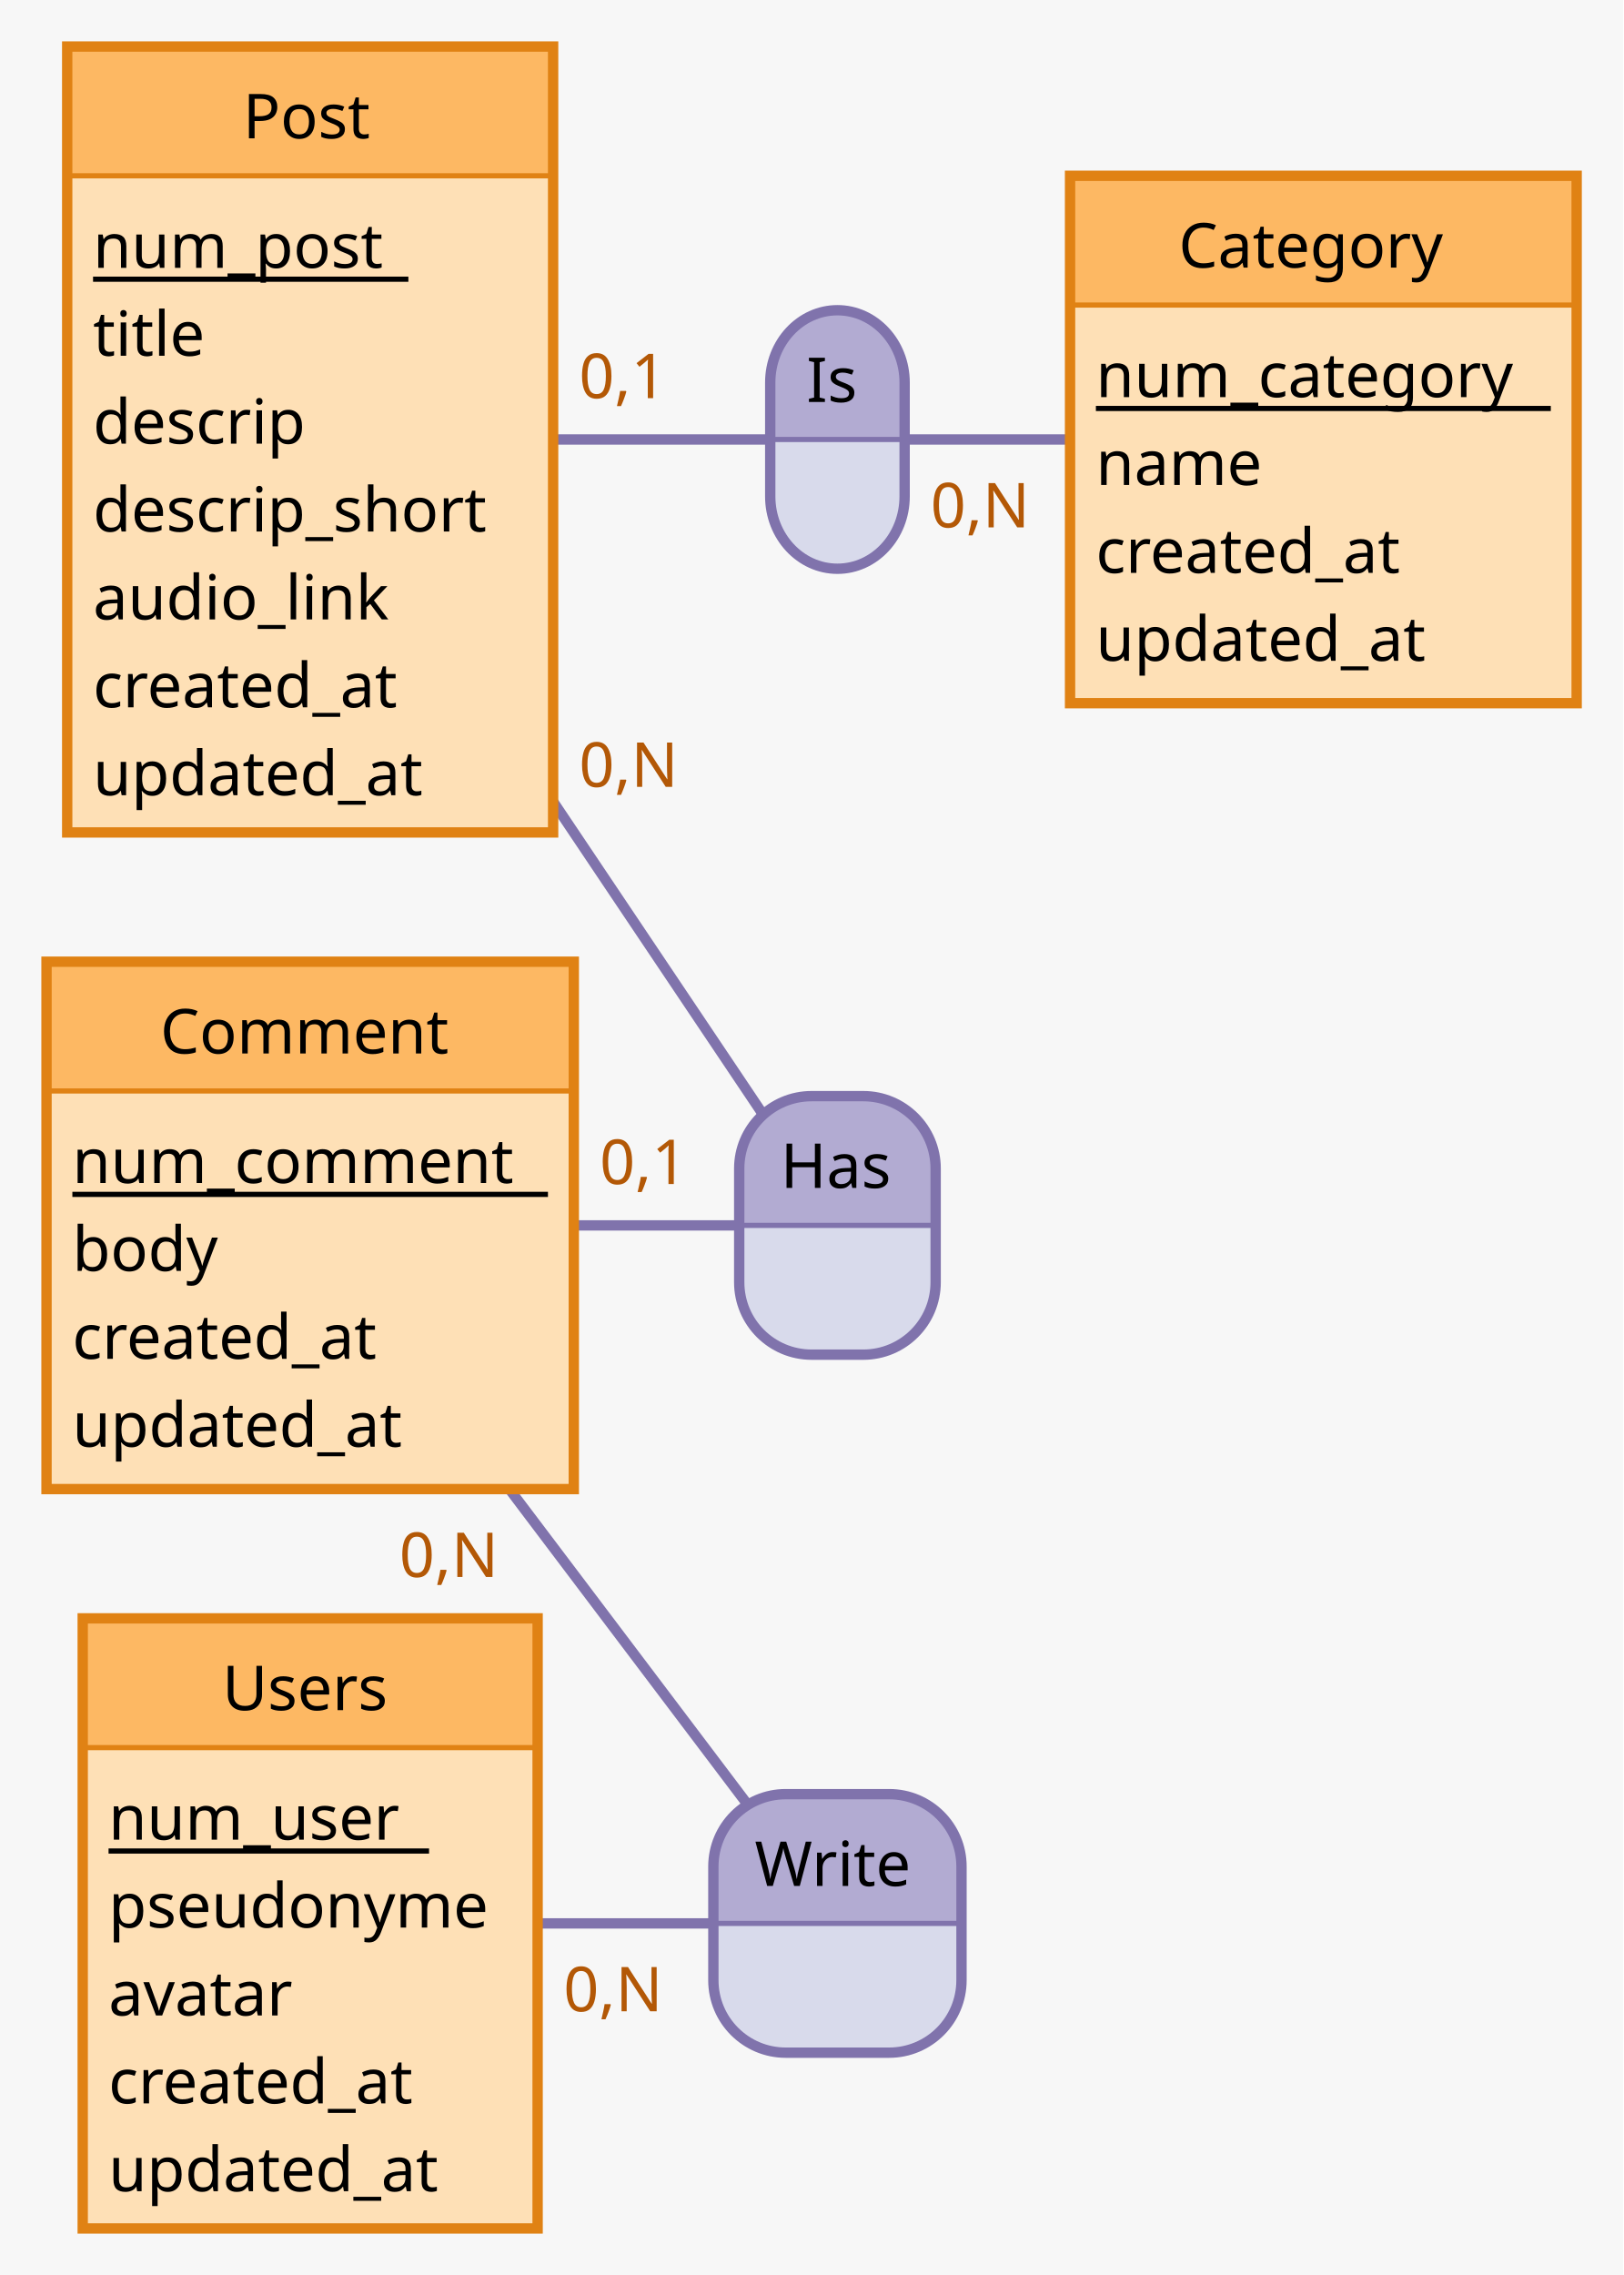
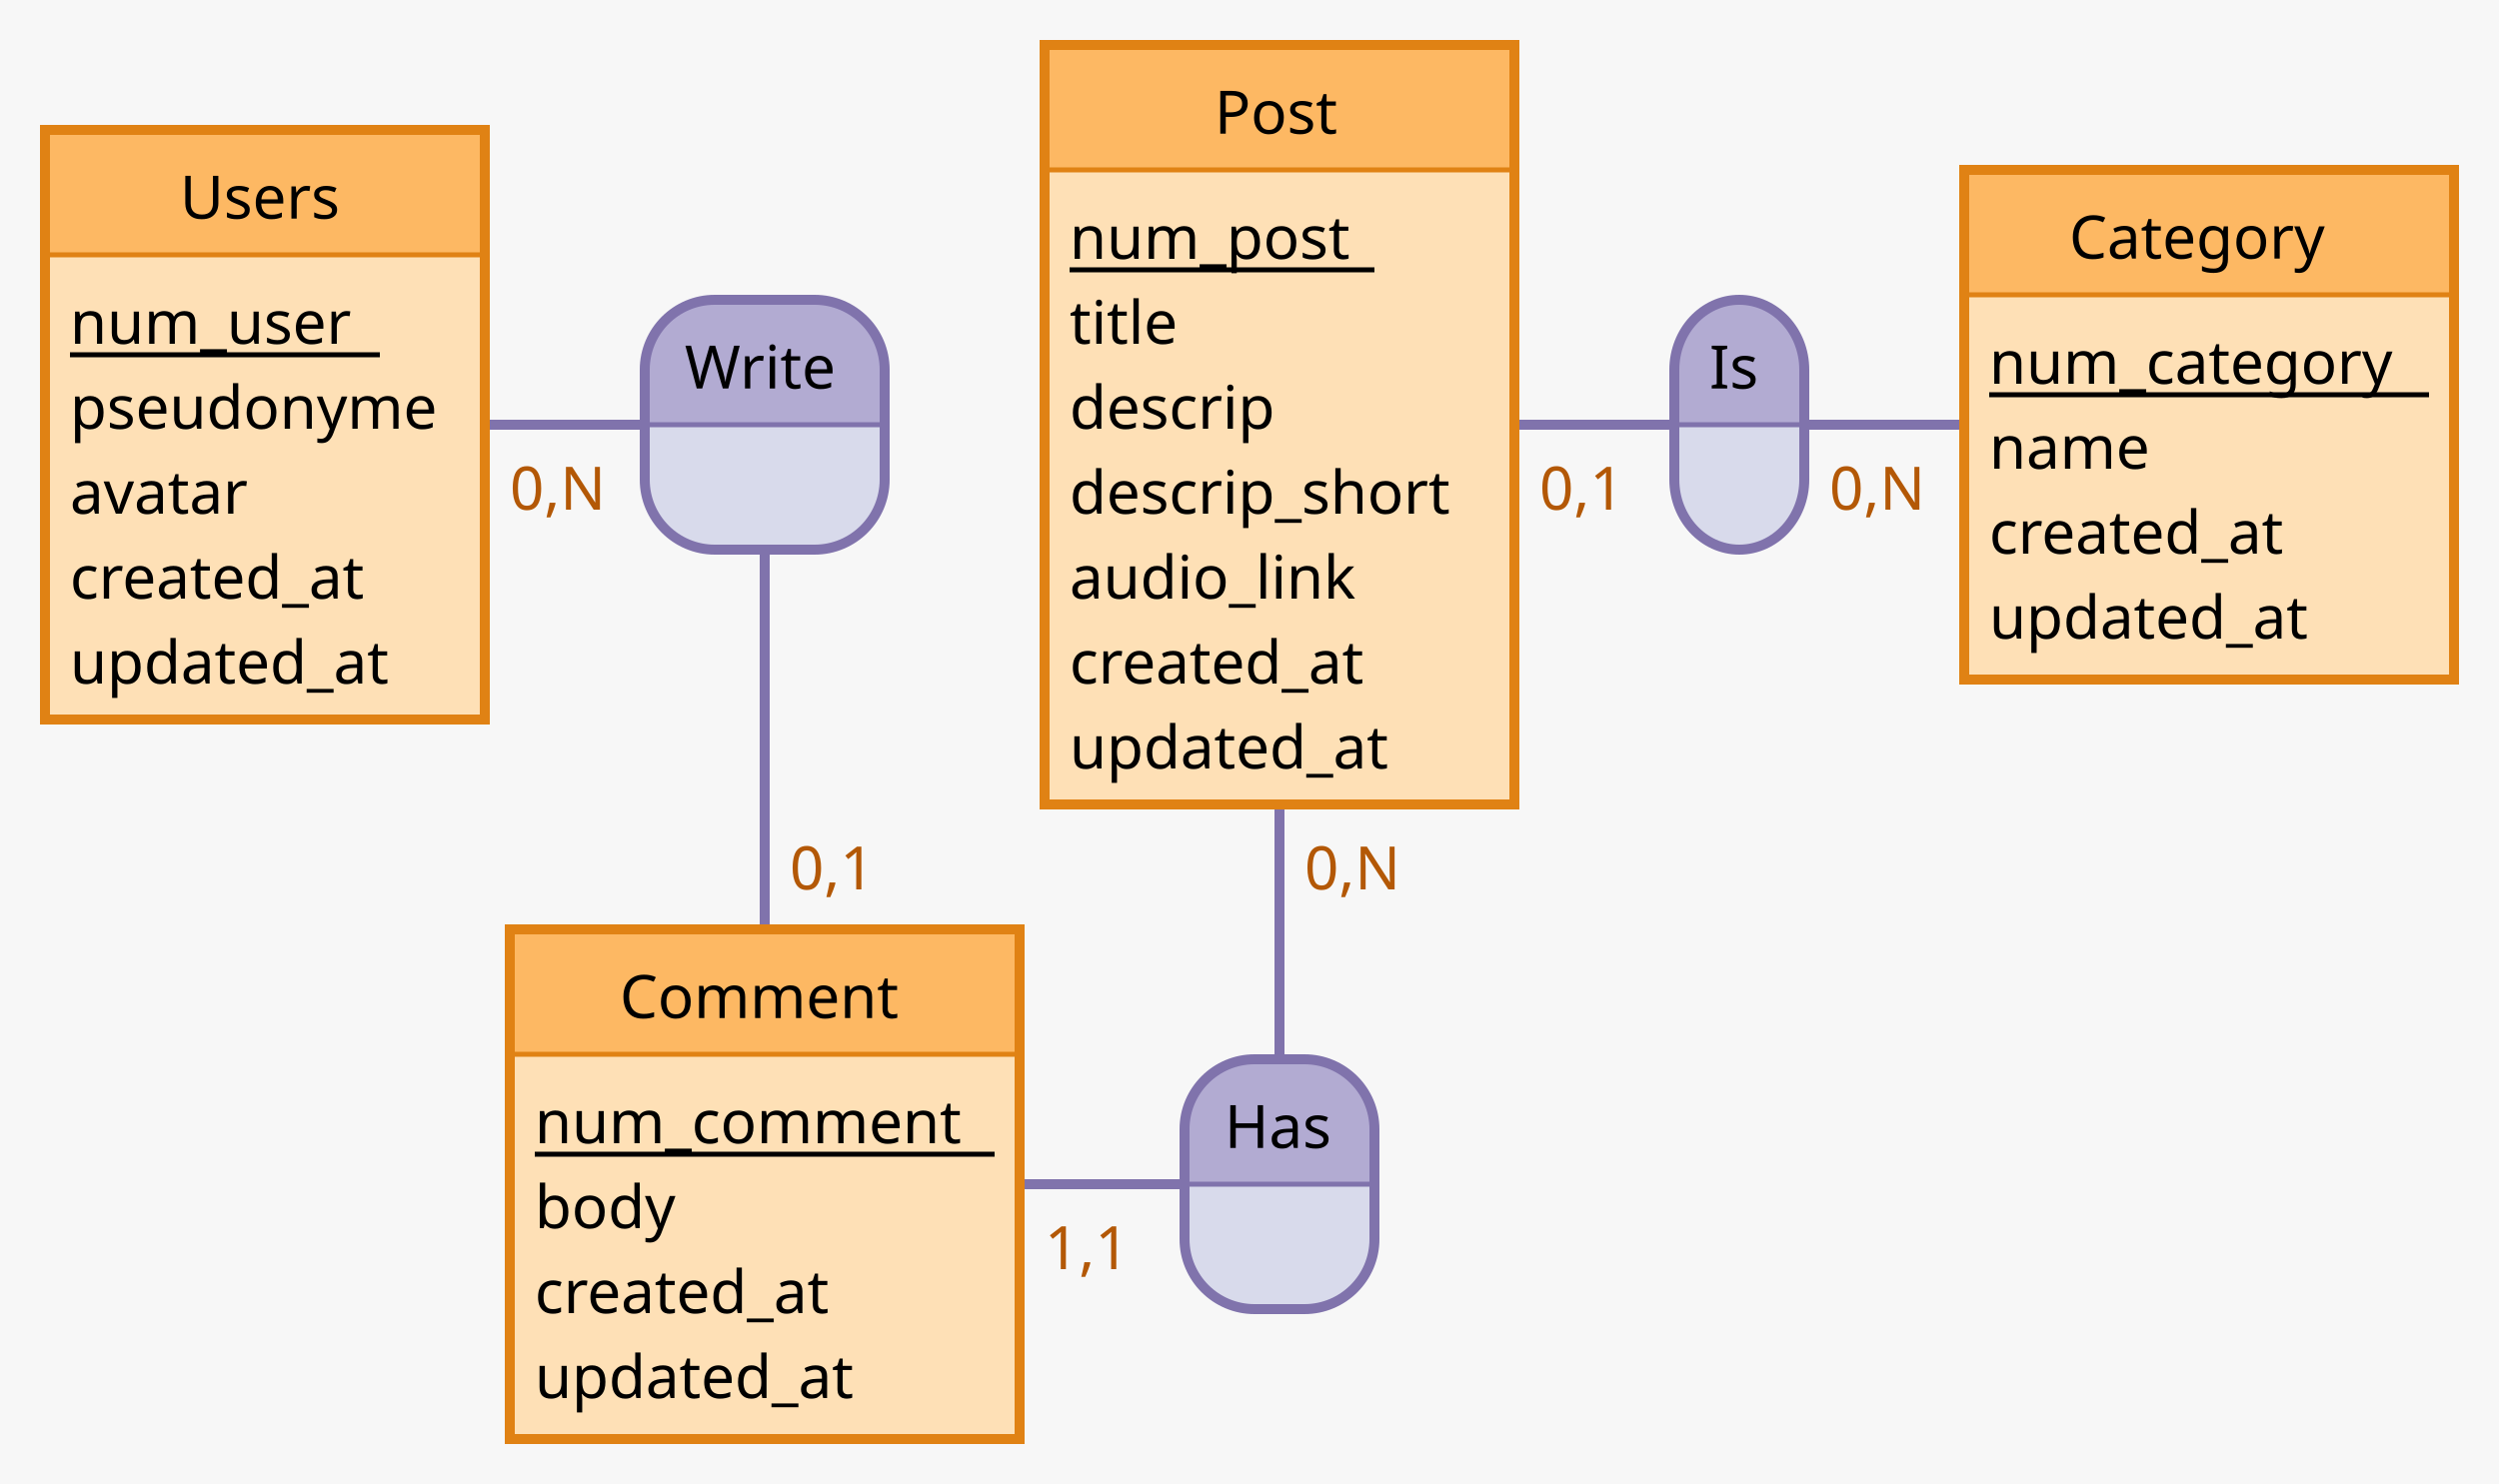
- <svg xmlns="http://www.w3.org/2000/svg" width="314" height="440" viewBox="0 0 314 440">
-   <rect x="0" y="0" width="314" height="440" fill="#f7f7f7" stroke="none" stroke-width="0" />
+ <svg xmlns="http://www.w3.org/2000/svg" width="500" height="297" viewBox="0 0 500 297">
+   <rect x="0" y="0" width="500" height="297" fill="#f7f7f7" stroke="none" stroke-width="0" />
  <g>
-     <line x1="60" y1="85" x2="162" y2="85" stroke="#8073ac" stroke-width="2" />
-     <line x1="256" y1="85" x2="162" y2="85" stroke="#8073ac" stroke-width="2" />
+     <line x1="53" y1="85" x2="153" y2="85" stroke="#8073ac" stroke-width="2" />
+     <line x1="153" y1="237" x2="153" y2="85" stroke="#8073ac" stroke-width="2" />
    <g>
-       <path d="M161 60 a14 14 90 0 1 14 14 V85 h-26 V74 a14 14 90 0 1 14 -14" fill="#b2abd2" stroke="#b2abd2" stroke-width="0" />
-       <path d="M175 85 v11 a14 14 90 0 1 -14 14 H163 a14 14 90 0 1 -14 -14 V85 H26" fill="#d8daeb" stroke="#d8daeb" stroke-width="0" />
-       <rect x="149" y="60" width="26" height="50" fill="none" rx="14" stroke="#8073ac" stroke-width="2" />
-       <line x1="149" y1="85" x2="175" y2="85" stroke="#8073ac" stroke-width="1" />
-       <text x="156" y="77.75" fill="#000000" font-family="Verdana" font-size="12">Is</text>
+       <path d="M163 60 a14 14 90 0 1 14 14 V85 h-48 V74 a14 14 90 0 1 14 -14" fill="#b2abd2" stroke="#b2abd2" stroke-width="0" />
+       <path d="M177 85 v11 a14 14 90 0 1 -14 14 H143 a14 14 90 0 1 -14 -14 V85 H48" fill="#d8daeb" stroke="#d8daeb" stroke-width="0" />
+       <rect x="129" y="60" width="48" height="50" fill="none" rx="14" stroke="#8073ac" stroke-width="2" />
+       <line x1="129" y1="85" x2="177" y2="85" stroke="#8073ac" stroke-width="1" />
+       <text x="137" y="77.75" fill="#000000" font-family="Verdana" font-size="12">Write</text>
    </g>
-     <text x="112" y="77" fill="#b35806" font-family="Verdana" font-size="12">0,1</text>
-     <text x="180" y="102" fill="#b35806" font-family="Verdana" font-size="12">0,N</text>
+     <text x="102" y="102" fill="#b35806" font-family="Verdana" font-size="12">0,N</text>
+     <text x="158" y="178" fill="#b35806" font-family="Verdana" font-size="12">0,1</text>
  </g>
  <g>
-     <line x1="60" y1="237" x2="162" y2="237" stroke="#8073ac" stroke-width="2" />
-     <line x1="60" y1="85" x2="162" y2="237" stroke="#8073ac" stroke-width="2" />
+     <line x1="256" y1="85" x2="348" y2="85" stroke="#8073ac" stroke-width="2" />
+     <line x1="442" y1="85" x2="348" y2="85" stroke="#8073ac" stroke-width="2" />
    <g>
-       <path d="M167 212 a14 14 90 0 1 14 14 V237 h-38 V226 a14 14 90 0 1 14 -14" fill="#b2abd2" stroke="#b2abd2" stroke-width="0" />
-       <path d="M181 237 v11 a14 14 90 0 1 -14 14 H157 a14 14 90 0 1 -14 -14 V237 H38" fill="#d8daeb" stroke="#d8daeb" stroke-width="0" />
-       <rect x="143" y="212" width="38" height="50" fill="none" rx="14" stroke="#8073ac" stroke-width="2" />
-       <line x1="143" y1="237" x2="181" y2="237" stroke="#8073ac" stroke-width="1" />
-       <text x="151" y="229.75" fill="#000000" font-family="Verdana" font-size="12">Has</text>
+       <path d="M347 60 a14 14 90 0 1 14 14 V85 h-26 V74 a14 14 90 0 1 14 -14" fill="#b2abd2" stroke="#b2abd2" stroke-width="0" />
+       <path d="M361 85 v11 a14 14 90 0 1 -14 14 H349 a14 14 90 0 1 -14 -14 V85 H26" fill="#d8daeb" stroke="#d8daeb" stroke-width="0" />
+       <rect x="335" y="60" width="26" height="50" fill="none" rx="14" stroke="#8073ac" stroke-width="2" />
+       <line x1="335" y1="85" x2="361" y2="85" stroke="#8073ac" stroke-width="1" />
+       <text x="342" y="77.75" fill="#000000" font-family="Verdana" font-size="12">Is</text>
    </g>
-     <text x="116" y="229" fill="#b35806" font-family="Verdana" font-size="12">0,1</text>
-     <text x="112" y="152.18" fill="#b35806" font-family="Verdana" font-size="12">0,N</text>
+     <text x="308" y="102" fill="#b35806" font-family="Verdana" font-size="12">0,1</text>
+     <text x="366" y="102" fill="#b35806" font-family="Verdana" font-size="12">0,N</text>
  </g>
  <g>
-     <line x1="60" y1="372" x2="162" y2="372" stroke="#8073ac" stroke-width="2" />
-     <line x1="60" y1="237" x2="162" y2="372" stroke="#8073ac" stroke-width="2" />
+     <line x1="153" y1="237" x2="256" y2="237" stroke="#8073ac" stroke-width="2" />
+     <line x1="256" y1="85" x2="256" y2="237" stroke="#8073ac" stroke-width="2" />
    <g>
-       <path d="M172 347 a14 14 90 0 1 14 14 V372 h-48 V361 a14 14 90 0 1 14 -14" fill="#b2abd2" stroke="#b2abd2" stroke-width="0" />
-       <path d="M186 372 v11 a14 14 90 0 1 -14 14 H152 a14 14 90 0 1 -14 -14 V372 H48" fill="#d8daeb" stroke="#d8daeb" stroke-width="0" />
-       <rect x="138" y="347" width="48" height="50" fill="none" rx="14" stroke="#8073ac" stroke-width="2" />
-       <line x1="138" y1="372" x2="186" y2="372" stroke="#8073ac" stroke-width="1" />
-       <text x="146" y="364.75" fill="#000000" font-family="Verdana" font-size="12">Write</text>
+       <path d="M261 212 a14 14 90 0 1 14 14 V237 h-38 V226 a14 14 90 0 1 14 -14" fill="#b2abd2" stroke="#b2abd2" stroke-width="0" />
+       <path d="M275 237 v11 a14 14 90 0 1 -14 14 H251 a14 14 90 0 1 -14 -14 V237 H38" fill="#d8daeb" stroke="#d8daeb" stroke-width="0" />
+       <rect x="237" y="212" width="38" height="50" fill="none" rx="14" stroke="#8073ac" stroke-width="2" />
+       <line x1="237" y1="237" x2="275" y2="237" stroke="#8073ac" stroke-width="1" />
+       <text x="245" y="229.75" fill="#000000" font-family="Verdana" font-size="12">Has</text>
    </g>
-     <text x="109" y="389" fill="#b35806" font-family="Verdana" font-size="12">0,N</text>
-     <text x="77.23" y="305" fill="#b35806" font-family="Verdana" font-size="12">0,N</text>
+     <text x="209" y="254" fill="#b35806" font-family="Verdana" font-size="12">1,1</text>
+     <text x="261" y="178" fill="#b35806" font-family="Verdana" font-size="12">0,N</text>
  </g>
  <g>
    <g>
-       <rect x="13" y="9" width="94" height="25" fill="#fdb863" stroke="none" stroke-width="0" opacity="1" />
-       <rect x="13" y="34" width="94" height="127" fill="#fee0b6" stroke="none" stroke-width="0" opacity="1" />
-       <rect x="13" y="9" width="94" height="152" fill="none" stroke="#e08214" stroke-width="2" opacity="1" />
-       <line x1="13" y1="34" x2="107" y2="34" stroke="#e08214" stroke-width="1" />
+       <rect x="9" y="26" width="88" height="25" fill="#fdb863" stroke="none" stroke-width="0" opacity="1" />
+       <rect x="9" y="51" width="88" height="93" fill="#fee0b6" stroke="none" stroke-width="0" opacity="1" />
+       <rect x="9" y="26" width="88" height="118" fill="none" stroke="#e08214" stroke-width="2" opacity="1" />
+       <line x1="9" y1="51" x2="97" y2="51" stroke="#e08214" stroke-width="1" />
    </g>
-     <text x="47" y="26.75" fill="#000000" font-family="Verdana" font-size="12">Post</text>
-     <text x="18" y="51.8" fill="#000000" font-family="Verdana" font-size="12">num_post</text>
-     <line x1="18" y1="54" x2="79" y2="54" stroke="#000000" stroke-width="1" />
-     <text x="18" y="68.8" fill="#000000" font-family="Verdana" font-size="12">title</text>
-     <text x="18" y="85.8" fill="#000000" font-family="Verdana" font-size="12">descrip</text>
-     <text x="18" y="102.8" fill="#000000" font-family="Verdana" font-size="12">descrip_short</text>
-     <text x="18" y="119.8" fill="#000000" font-family="Verdana" font-size="12">audio_link</text>
-     <text x="18" y="136.8" fill="#000000" font-family="Verdana" font-size="12">created_at</text>
-     <text x="18" y="153.8" fill="#000000" font-family="Verdana" font-size="12">updated_at</text>
+     <text x="36" y="43.75" fill="#000000" font-family="Verdana" font-size="12">Users</text>
+     <text x="14" y="68.8" fill="#000000" font-family="Verdana" font-size="12">num_user</text>
+     <line x1="14" y1="71" x2="76" y2="71" stroke="#000000" stroke-width="1" />
+     <text x="14" y="85.8" fill="#000000" font-family="Verdana" font-size="12">pseudonyme</text>
+     <text x="14" y="102.8" fill="#000000" font-family="Verdana" font-size="12">avatar</text>
+     <text x="14" y="119.8" fill="#000000" font-family="Verdana" font-size="12">created_at</text>
+     <text x="14" y="136.8" fill="#000000" font-family="Verdana" font-size="12">updated_at</text>
  </g>
  <g>
    <g>
-       <rect x="207" y="34" width="98" height="25" fill="#fdb863" stroke="none" stroke-width="0" opacity="1" />
-       <rect x="207" y="59" width="98" height="77" fill="#fee0b6" stroke="none" stroke-width="0" opacity="1" />
-       <rect x="207" y="34" width="98" height="102" fill="none" stroke="#e08214" stroke-width="2" opacity="1" />
-       <line x1="207" y1="59" x2="305" y2="59" stroke="#e08214" stroke-width="1" />
+       <rect x="209" y="9" width="94" height="25" fill="#fdb863" stroke="none" stroke-width="0" opacity="1" />
+       <rect x="209" y="34" width="94" height="127" fill="#fee0b6" stroke="none" stroke-width="0" opacity="1" />
+       <rect x="209" y="9" width="94" height="152" fill="none" stroke="#e08214" stroke-width="2" opacity="1" />
+       <line x1="209" y1="34" x2="303" y2="34" stroke="#e08214" stroke-width="1" />
    </g>
-     <text x="228" y="51.75" fill="#000000" font-family="Verdana" font-size="12">Category</text>
-     <text x="212" y="76.8" fill="#000000" font-family="Verdana" font-size="12">num_category</text>
-     <line x1="212" y1="79" x2="300" y2="79" stroke="#000000" stroke-width="1" />
-     <text x="212" y="93.8" fill="#000000" font-family="Verdana" font-size="12">name</text>
-     <text x="212" y="110.8" fill="#000000" font-family="Verdana" font-size="12">created_at</text>
-     <text x="212" y="127.8" fill="#000000" font-family="Verdana" font-size="12">updated_at</text>
+     <text x="243" y="26.75" fill="#000000" font-family="Verdana" font-size="12">Post</text>
+     <text x="214" y="51.8" fill="#000000" font-family="Verdana" font-size="12">num_post</text>
+     <line x1="214" y1="54" x2="275" y2="54" stroke="#000000" stroke-width="1" />
+     <text x="214" y="68.8" fill="#000000" font-family="Verdana" font-size="12">title</text>
+     <text x="214" y="85.8" fill="#000000" font-family="Verdana" font-size="12">descrip</text>
+     <text x="214" y="102.8" fill="#000000" font-family="Verdana" font-size="12">descrip_short</text>
+     <text x="214" y="119.8" fill="#000000" font-family="Verdana" font-size="12">audio_link</text>
+     <text x="214" y="136.8" fill="#000000" font-family="Verdana" font-size="12">created_at</text>
+     <text x="214" y="153.8" fill="#000000" font-family="Verdana" font-size="12">updated_at</text>
  </g>
  <g>
    <g>
-       <rect x="9" y="186" width="102" height="25" fill="#fdb863" stroke="none" stroke-width="0" opacity="1" />
-       <rect x="9" y="211" width="102" height="77" fill="#fee0b6" stroke="none" stroke-width="0" opacity="1" />
-       <rect x="9" y="186" width="102" height="102" fill="none" stroke="#e08214" stroke-width="2" opacity="1" />
-       <line x1="9" y1="211" x2="111" y2="211" stroke="#e08214" stroke-width="1" />
+       <rect x="393" y="34" width="98" height="25" fill="#fdb863" stroke="none" stroke-width="0" opacity="1" />
+       <rect x="393" y="59" width="98" height="77" fill="#fee0b6" stroke="none" stroke-width="0" opacity="1" />
+       <rect x="393" y="34" width="98" height="102" fill="none" stroke="#e08214" stroke-width="2" opacity="1" />
+       <line x1="393" y1="59" x2="491" y2="59" stroke="#e08214" stroke-width="1" />
    </g>
-     <text x="31" y="203.75" fill="#000000" font-family="Verdana" font-size="12">Comment</text>
-     <text x="14" y="228.8" fill="#000000" font-family="Verdana" font-size="12">num_comment</text>
-     <line x1="14" y1="231" x2="106" y2="231" stroke="#000000" stroke-width="1" />
-     <text x="14" y="245.8" fill="#000000" font-family="Verdana" font-size="12">body</text>
-     <text x="14" y="262.8" fill="#000000" font-family="Verdana" font-size="12">created_at</text>
-     <text x="14" y="279.8" fill="#000000" font-family="Verdana" font-size="12">updated_at</text>
+     <text x="414" y="51.75" fill="#000000" font-family="Verdana" font-size="12">Category</text>
+     <text x="398" y="76.8" fill="#000000" font-family="Verdana" font-size="12">num_category</text>
+     <line x1="398" y1="79" x2="486" y2="79" stroke="#000000" stroke-width="1" />
+     <text x="398" y="93.8" fill="#000000" font-family="Verdana" font-size="12">name</text>
+     <text x="398" y="110.8" fill="#000000" font-family="Verdana" font-size="12">created_at</text>
+     <text x="398" y="127.8" fill="#000000" font-family="Verdana" font-size="12">updated_at</text>
  </g>
  <g>
    <g>
-       <rect x="16" y="313" width="88" height="25" fill="#fdb863" stroke="none" stroke-width="0" opacity="1" />
-       <rect x="16" y="338" width="88" height="93" fill="#fee0b6" stroke="none" stroke-width="0" opacity="1" />
-       <rect x="16" y="313" width="88" height="118" fill="none" stroke="#e08214" stroke-width="2" opacity="1" />
-       <line x1="16" y1="338" x2="104" y2="338" stroke="#e08214" stroke-width="1" />
+       <rect x="102" y="186" width="102" height="25" fill="#fdb863" stroke="none" stroke-width="0" opacity="1" />
+       <rect x="102" y="211" width="102" height="77" fill="#fee0b6" stroke="none" stroke-width="0" opacity="1" />
+       <rect x="102" y="186" width="102" height="102" fill="none" stroke="#e08214" stroke-width="2" opacity="1" />
+       <line x1="102" y1="211" x2="204" y2="211" stroke="#e08214" stroke-width="1" />
    </g>
-     <text x="43" y="330.75" fill="#000000" font-family="Verdana" font-size="12">Users</text>
-     <text x="21" y="355.8" fill="#000000" font-family="Verdana" font-size="12">num_user</text>
-     <line x1="21" y1="358" x2="83" y2="358" stroke="#000000" stroke-width="1" />
-     <text x="21" y="372.8" fill="#000000" font-family="Verdana" font-size="12">pseudonyme</text>
-     <text x="21" y="389.8" fill="#000000" font-family="Verdana" font-size="12">avatar</text>
-     <text x="21" y="406.8" fill="#000000" font-family="Verdana" font-size="12">created_at</text>
-     <text x="21" y="423.8" fill="#000000" font-family="Verdana" font-size="12">updated_at</text>
+     <text x="124" y="203.75" fill="#000000" font-family="Verdana" font-size="12">Comment</text>
+     <text x="107" y="228.8" fill="#000000" font-family="Verdana" font-size="12">num_comment</text>
+     <line x1="107" y1="231" x2="199" y2="231" stroke="#000000" stroke-width="1" />
+     <text x="107" y="245.8" fill="#000000" font-family="Verdana" font-size="12">body</text>
+     <text x="107" y="262.8" fill="#000000" font-family="Verdana" font-size="12">created_at</text>
+     <text x="107" y="279.8" fill="#000000" font-family="Verdana" font-size="12">updated_at</text>
  </g>
</svg>
